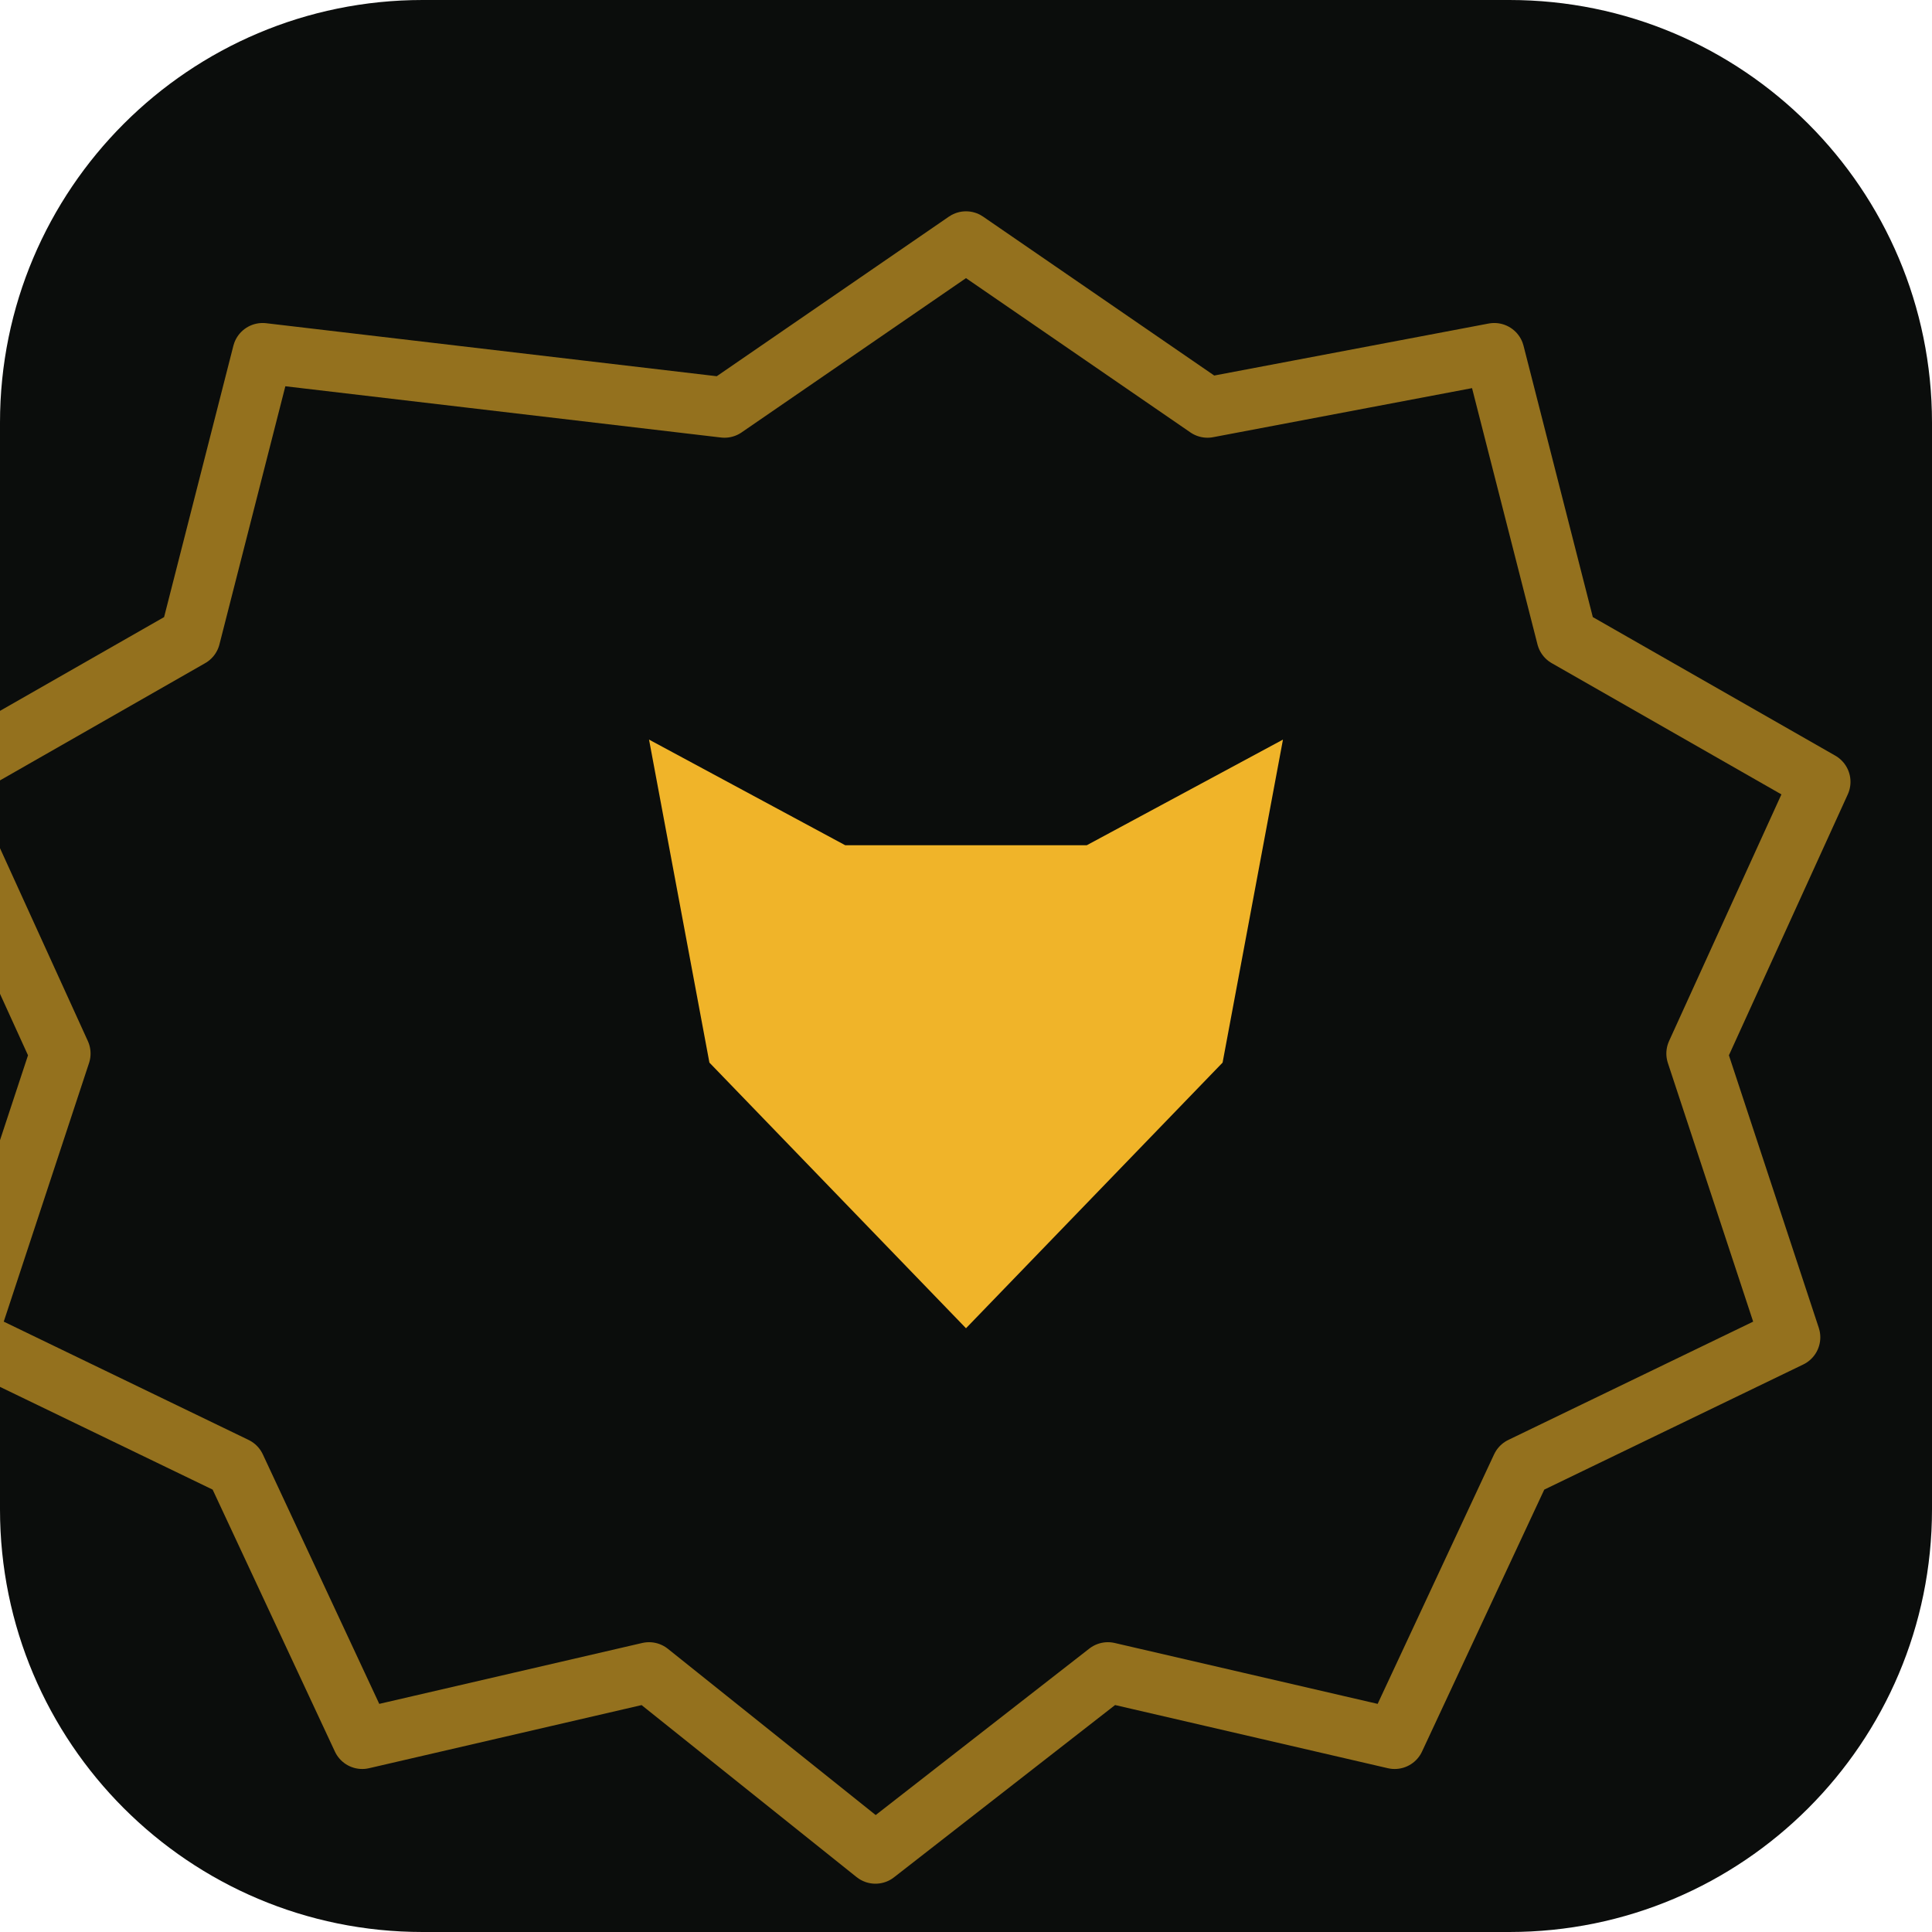
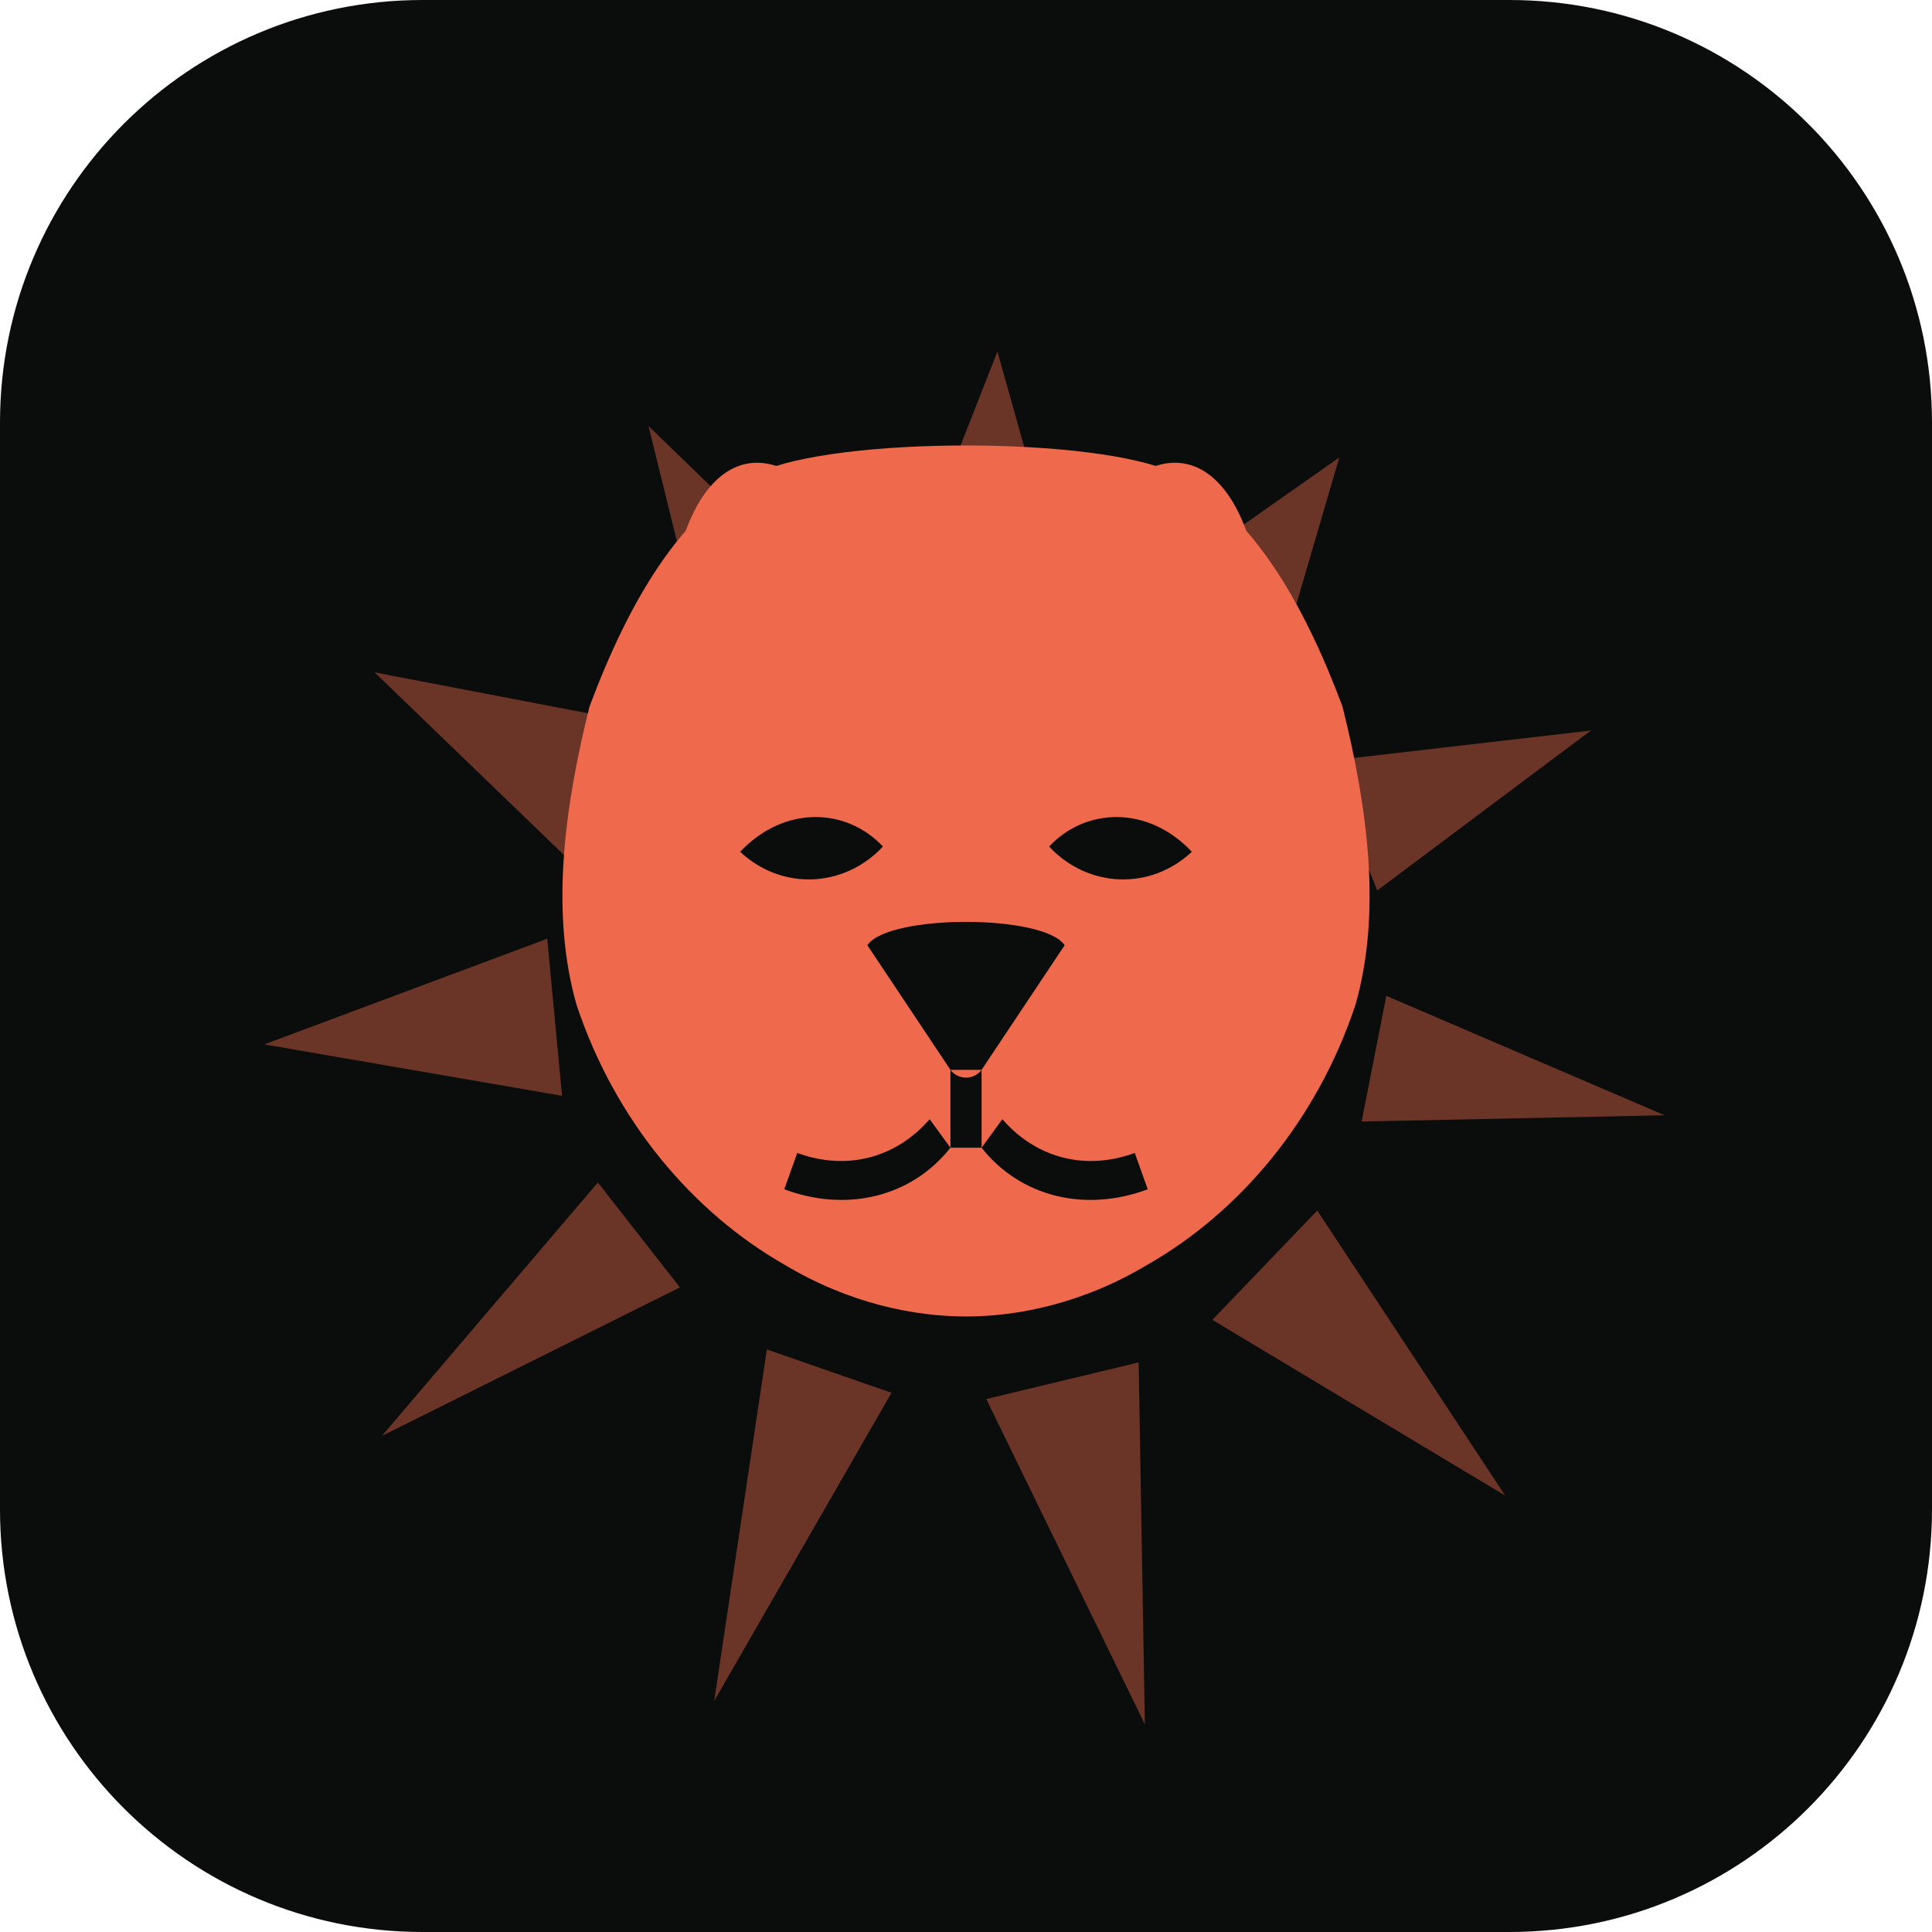
<svg xmlns="http://www.w3.org/2000/svg" viewBox="0 0 64 64">
  <rect width="64" height="64" rx="14" fill="#0b0d0c" />
-   <path d="M32 8 40 13.5l9.5-1.8 2.4 9.4 8.4 4.8-4.1 9 3.1 9.4-8.9 4.3-4.2 9-9.5-2.2-7.7 6-7.5-6-9.5 2.2-4.2-9-8.9-4.3 3.1-9.4-4.1-9 8.4-4.8 2.4-9.4L24 13.5 32 8Z" fill="none" stroke="#f0b429" stroke-width="2" stroke-linejoin="round" opacity="0.6" />
-   <path d="M21.5 24.5 28 28h8l6.5-3.5-2 10.7L32 44l-8.5-8.8-2-10.7Z" fill="#f0b429" />
+   <g color="#ef6a4d" transform="translate(32 32) scale(0.86) translate(-32 -32)">
+     <path fill="currentColor" fill-opacity="0.42" d="M30.04 16.42L33.21 8.33L35.56 16.7ZM38.75 17.77L46.38 12.41L43.76 21.36ZM45.86 24.11L56.07 22.93L47.84 29.09ZM48.19 33.15L58.91 37.75L47.24 37.99ZM45.53 41.42L52.77 52.4L41.49 45.63ZM38.65 47.27L38.89 61.21L32.78 48.68ZM29.13 48.44L22.3 60.31L24.33 46.77ZM20.98 44.38L9.5 50.1L17.82 40.34ZM16.44 37L4.97 35.02L15.87 30.95ZM16.52 27.73L9.22 20.69L19.18 22.6ZM21.9 19.84L19.77 11.2L26.16 17.39Z" />
+     <path fill="currentColor" d="M20.5 20C20.5 14 23 11 26 13.5C28.5 15.5 28.5 18.5 27.5 21ZM43.5 20C43.5 14 41 11 38 13.5C35.5 15.5 35.5 18.5 36.5 21Z" />
+     <path fill="currentColor" fill-rule="evenodd" d="M24 13C27 11.6 37 11.6 40 13C43 14.5 45 18 46.5 22C47.5 26 48 30 47 33.5C45.5 38 42.5 41.5 39 43.5C36.5 45 34 45.5 32 45.5C30 45.5 27.5 45 25 43.5C21.5 41.5 18.5 38 17 33.5C16 30 16.5 26 17.5 22C19 18 21 14.5 24 13ZM22.7 18.4C23.3 15.8 24.4 14.4 25.6 15.6C26.4 16.7 26.2 18.3 25.3 19.4ZM41.3 18.4C40.7 15.8 39.6 14.4 38.4 15.6C37.6 16.7 37.8 18.3 38.7 19.4ZM23.3 27.6C25 25.8 27.4 25.9 28.8 27.4C27.3 29 24.9 29.1 23.3 27.6ZM40.7 27.6C39 25.8 36.6 25.9 35.2 27.4C36.7 29 39.1 29.1 40.7 27.6ZM28.2 31.2C29 30 35 30 35.8 31.2L32.6 36C32.3 36.4 31.7 36.4 31.4 36ZM31.4 36H32.6V39H31.4ZM32.6 39C34.1 40.9 36.6 41.5 39 40.6L38.5 39.2C36.6 39.9 34.7 39.4 33.4 37.9ZM31.4 39C29.9 40.9 27.4 41.5 25 40.6L25.5 39.2C27.4 39.9 29.3 39.4 30.6 37.9Z" />
+   </g>
</svg>
